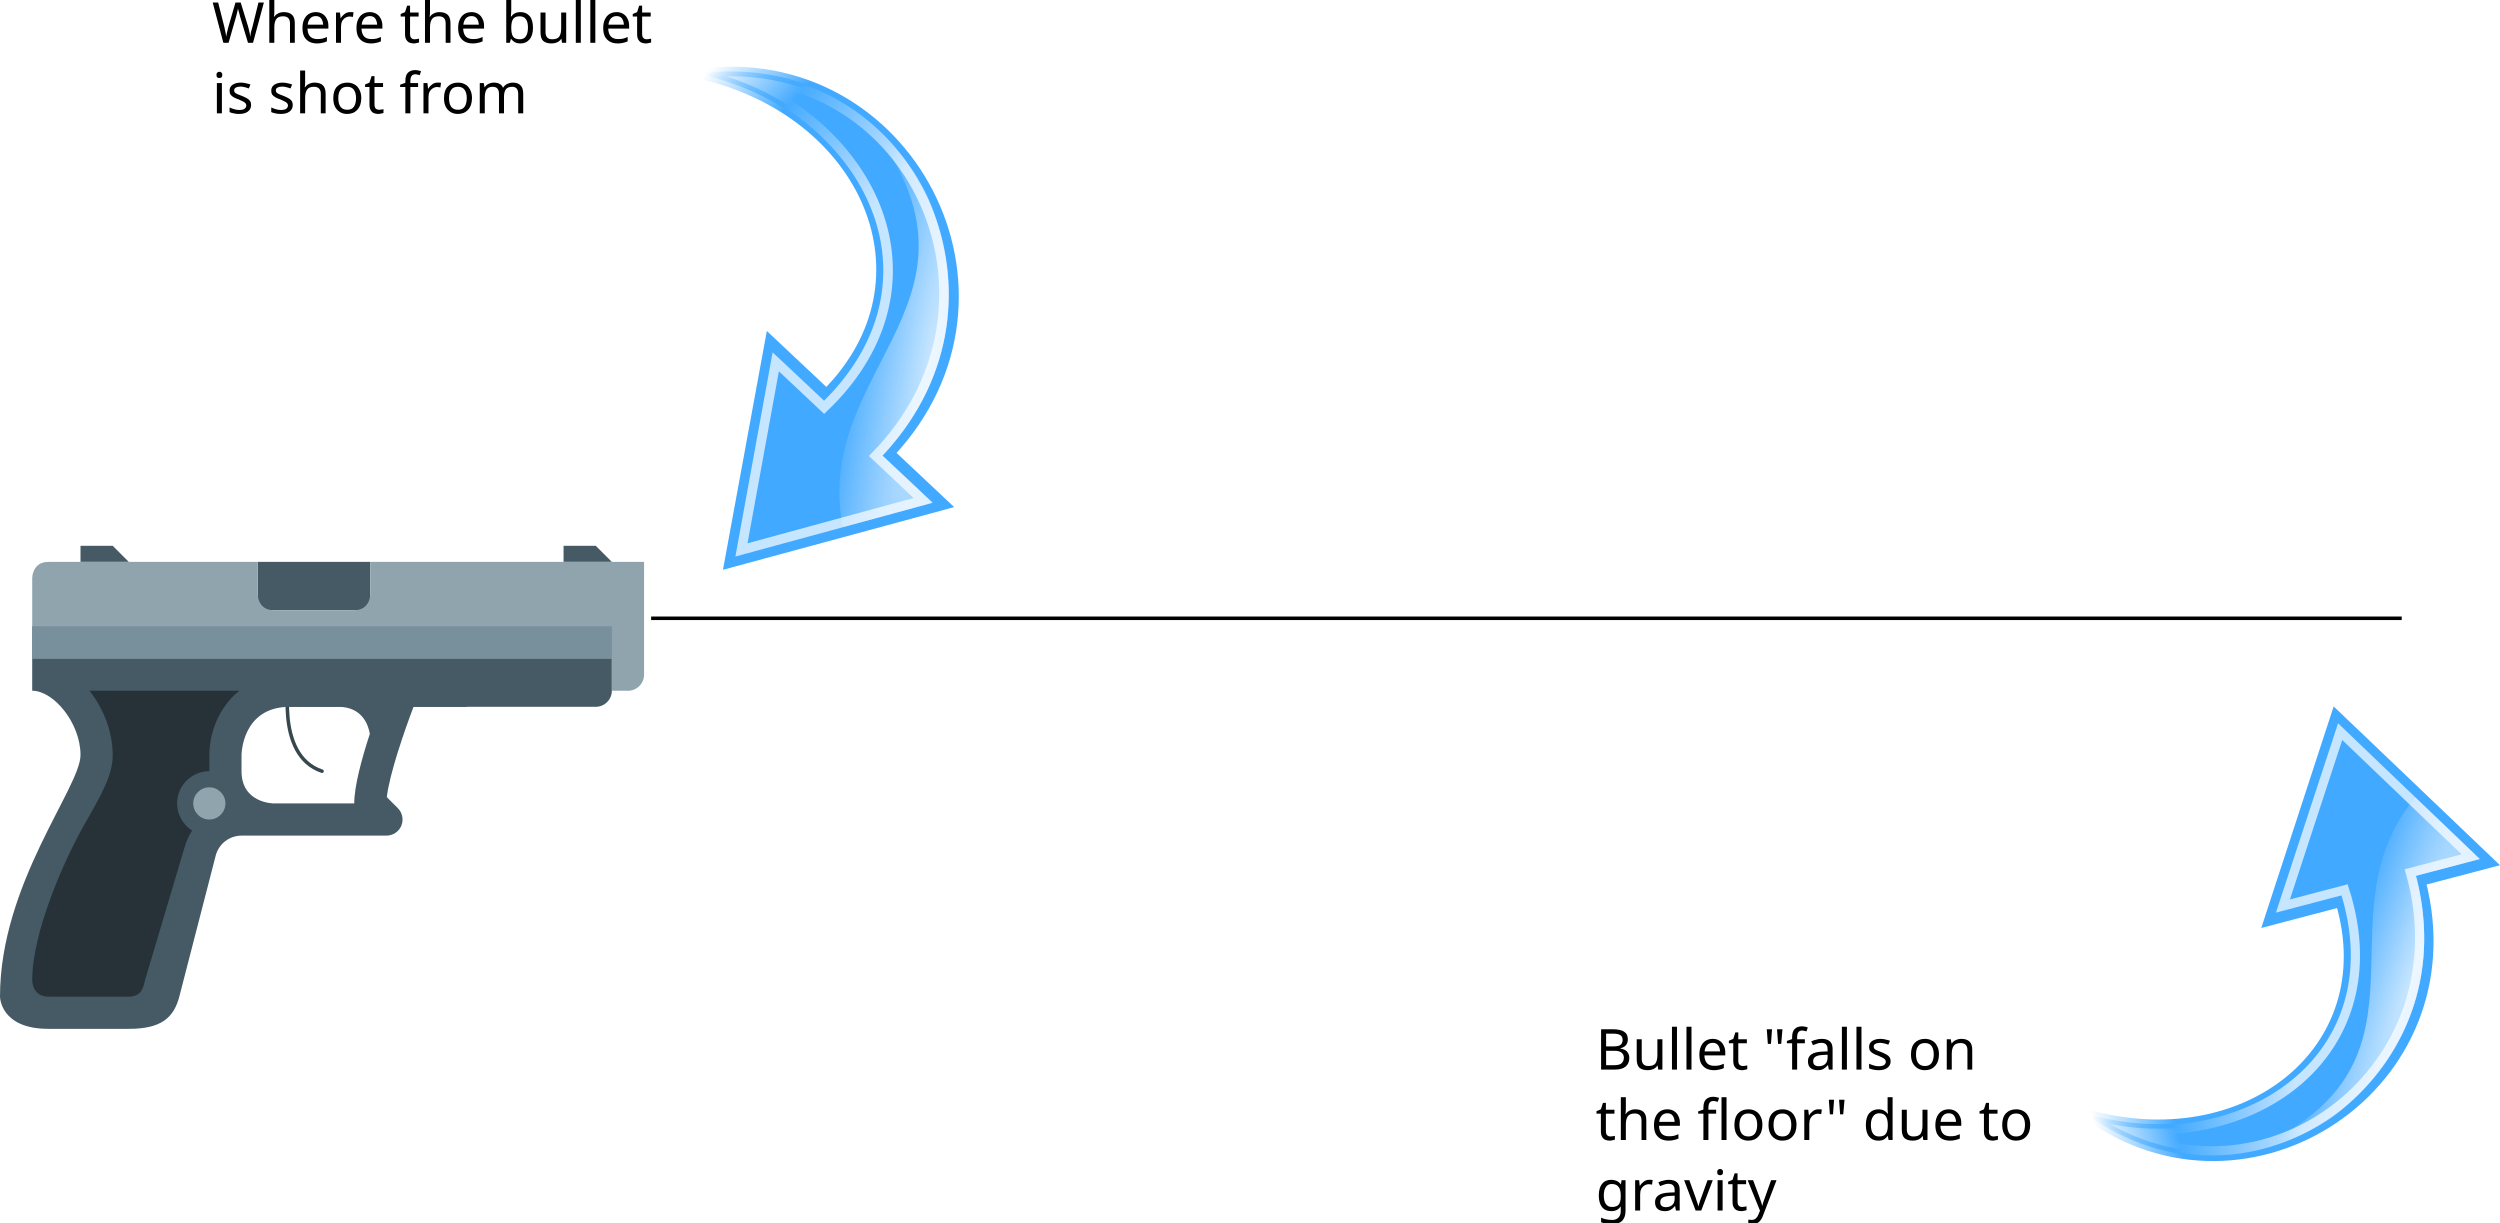
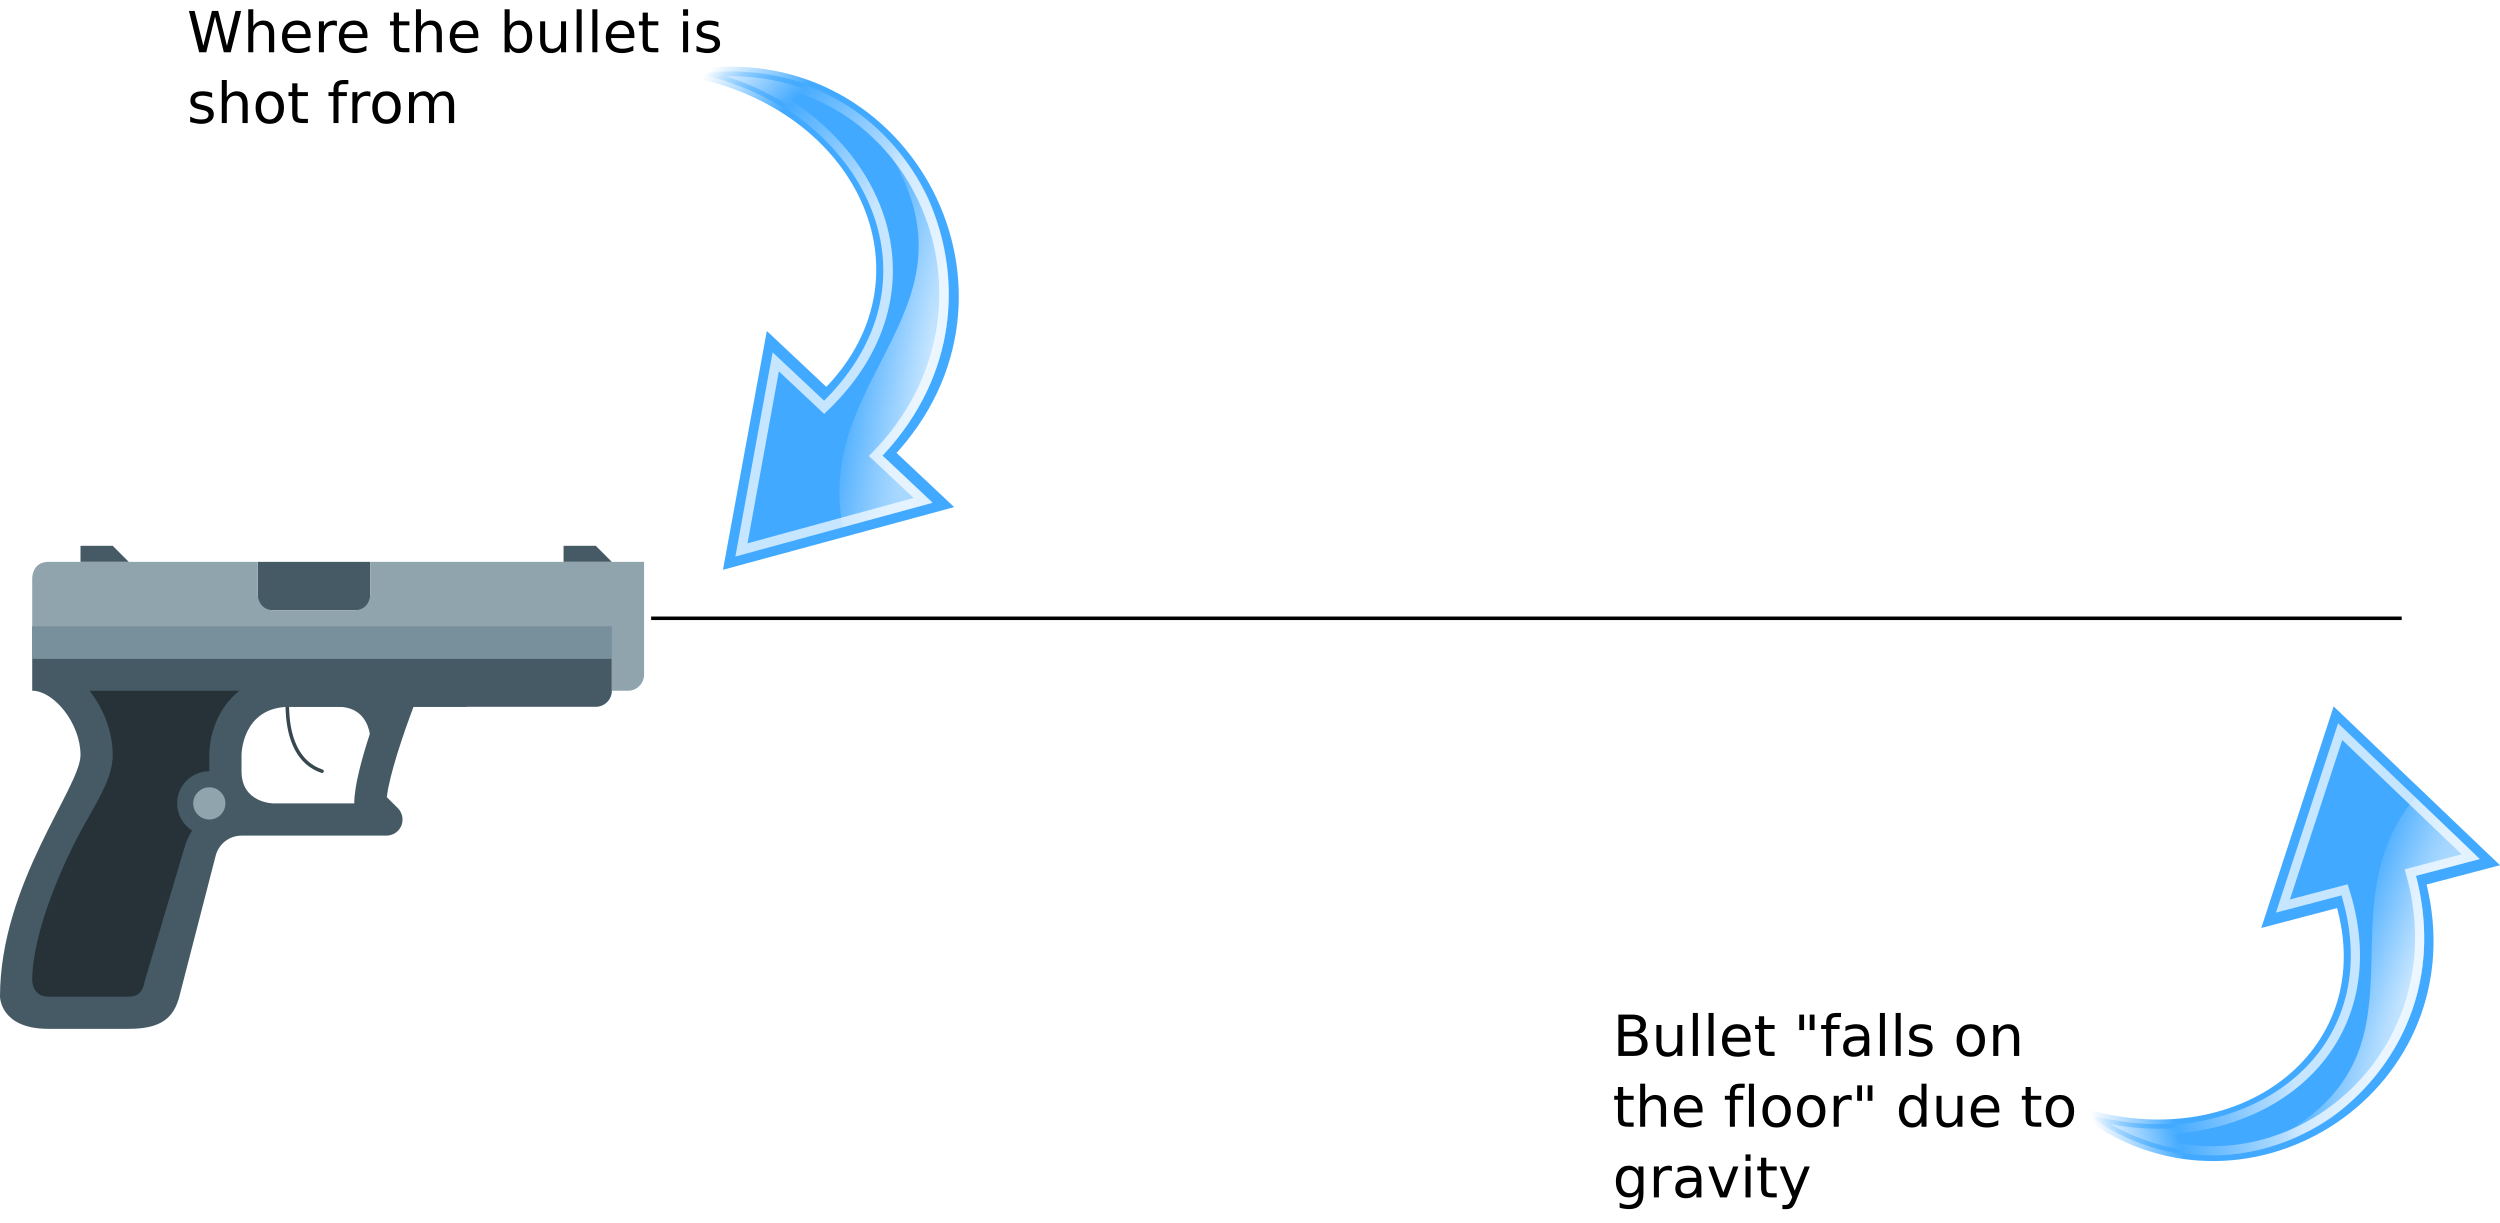
<svg xmlns="http://www.w3.org/2000/svg" xmlns:xlink="http://www.w3.org/1999/xlink" width="187mm" height="91.426mm" viewBox="0 0 187 91.426" version="1.1" id="svg8">
  <defs id="defs2">
    <clipPath id="_clipPath_2GEfn45JLl8Nr1pDtXFPFZ3tAUO5LwmP">
      <rect width="450" height="450" id="rect833" x="0" y="0" />
    </clipPath>
    <linearGradient xlink:href="#linearGradient2308" id="linearGradient5196" gradientUnits="userSpaceOnUse" gradientTransform="matrix(-7.228913,-5.80752,-4.077291,5.07521,759.7605,460.2632)" x1="26.5" y1="51.3" x2="26.5" y2="61.618" />
    <linearGradient id="linearGradient2308">
      <stop id="stop2310" offset="0" style="stop-color:#41a9ff;stop-opacity:1;" />
      <stop id="stop2312" offset="1" style="stop-color:#41a9ff;stop-opacity:0;" />
    </linearGradient>
    <linearGradient xlink:href="#linearGradient2187" id="linearGradient5200" gradientUnits="userSpaceOnUse" gradientTransform="matrix(4.778283,-5.94777,8.471751,6.805984,205.3838,466.6789)" x1="16.902" y1="12.175" x2="2.705" y2="14.088" />
    <linearGradient id="linearGradient2187">
      <stop style="stop-color:#ffffff;stop-opacity:1;" offset="0" id="stop2189" />
      <stop style="stop-color:#ffffff;stop-opacity:0;" offset="1" id="stop2191" />
    </linearGradient>
    <radialGradient xlink:href="#linearGradient2187" id="radialGradient5202" gradientUnits="userSpaceOnUse" gradientTransform="matrix(3.234762,0.3292483,-0.04021934,0.3951426,-1016.175,204.9602)" cx="456.521" cy="28.498" fx="456.521" fy="28.498" r="168.075" />
    <radialGradient r="168.075" fy="28.498" fx="456.521" cy="28.498" cx="456.521" gradientTransform="matrix(3.234762,0.3292483,-0.04021934,0.3951426,-1016.175,204.9602)" gradientUnits="userSpaceOnUse" id="radialGradient4486" xlink:href="#linearGradient2187" />
    <radialGradient xlink:href="#linearGradient2187" id="radialGradient5326" gradientUnits="userSpaceOnUse" gradientTransform="matrix(3.234762,0.3292483,-0.04021934,0.3951426,-1016.175,204.9602)" cx="456.521" cy="28.498" fx="456.521" fy="28.498" r="168.075" />
    <radialGradient xlink:href="#linearGradient2187" id="radialGradient5329" gradientUnits="userSpaceOnUse" gradientTransform="matrix(3.234762,0.3292483,-0.04021934,0.3951426,-1057.371,94.40933)" cx="456.521" cy="28.498" fx="456.521" fy="28.498" r="168.075" />
    <linearGradient xlink:href="#linearGradient2187" id="linearGradient5332" gradientUnits="userSpaceOnUse" gradientTransform="matrix(4.778283,-5.94777,8.471751,6.805984,164.1874,356.128)" x1="16.902" y1="12.175" x2="2.705" y2="14.088" />
    <linearGradient xlink:href="#linearGradient2308" id="linearGradient5335" gradientUnits="userSpaceOnUse" gradientTransform="matrix(-7.228913,-5.80752,-4.077291,5.07521,718.5642,349.7123)" x1="26.5" y1="51.3" x2="26.5" y2="61.618" />
    <linearGradient xlink:href="#linearGradient2308" id="linearGradient5344" gradientUnits="userSpaceOnUse" gradientTransform="matrix(-7.228913,-5.80752,-4.077291,5.07521,718.5642,349.7123)" x1="26.5" y1="51.3" x2="26.5" y2="61.618" />
    <linearGradient xlink:href="#linearGradient2187" id="linearGradient5348" gradientUnits="userSpaceOnUse" gradientTransform="matrix(4.778283,-5.94777,8.471751,6.805984,164.1874,356.128)" x1="16.902" y1="12.175" x2="2.705" y2="14.088" />
    <radialGradient xlink:href="#linearGradient2187" id="radialGradient5350" gradientUnits="userSpaceOnUse" gradientTransform="matrix(3.234762,0.3292483,-0.04021934,0.3951426,-1057.371,94.40933)" cx="456.521" cy="28.498" fx="456.521" fy="28.498" r="168.075" />
    <radialGradient xlink:href="#linearGradient2187" id="radialGradient5350-9" gradientUnits="userSpaceOnUse" gradientTransform="matrix(3.234762,0.3292483,-0.04021934,0.3951426,-1057.371,94.40933)" cx="456.521" cy="28.498" fx="456.521" fy="28.498" r="168.075" />
  </defs>
-   <g id="layer1">
-     <g style="isolation:isolate;stroke-width:2.148;stroke-miterlimit:4;stroke-dasharray:none" id="g875" transform="matrix(0.1228987,0,0,0.1228987,-3.564063,31.23912)">
-       <g id="Group" style="stroke-width:2.148;stroke-miterlimit:4;stroke-dasharray:none">
-         <path d="m 205.4,156.4 c 0,0 -9.8,49 19.6,58.8" fill="none" stroke-width="19.6" stroke="#37474f" stroke-linejoin="round" stroke-linecap="round" stroke-miterlimit="4" id="path838" style="stroke-width:2.148;stroke-miterlimit:4;stroke-dasharray:none" />
-         <path d="M 401.4,87.8 391.6,78 H 372 v 9.8 z m -294,0 L 97.6,78 H 78 v 9.8 z m 78.4,0 h 68.6 v 29.4 H 185.8 Z M 391.6,176 h -293 v -49 h 302.8 v 39.2 c 0,5.39 -4.41,9.8 -9.8,9.8 z" fill="#455a64" id="path840" style="stroke-width:2.148;stroke-miterlimit:4;stroke-dasharray:none" />
-         <path d="M 264.425,230.978 C 266.042,216.846 275.107,190.739 280.693,176 H 313.2 V 127 H 48.6 v 39.2 c 13.054,0.039 29.4,19.6 29.4,39.2 0,19.6 -49,78.4 -49,147 0,0 0,19.6 29.4,19.6 h 49 c 19.6,0 27.528,-6.546 30.929,-20.364 l 21.903,-84.868 c 1.785,-7.259 8.293,-12.363 15.768,-12.368 h 88.2 c 3.94,0 7.546,-2.372 9.075,-6.047 1.496,-3.668 0.65,-7.876 -2.146,-10.682 z M 195.6,234.8 c 0,0 -19.6,0 -19.6,-19.6 v -9.8 c 0,0 0,-29.4 29.4,-29.4 h 29.4 c 14.661,0 18.336,10.947 19.296,16.464 -4.861,14.896 -9.496,31.811 -9.496,42.336 z" fill="#455a64" id="path842" style="stroke-width:2.148;stroke-miterlimit:4;stroke-dasharray:none" />
-         <path d="m 254.4,87.8 v 19.6 c 0,0 0,9.8 -9.8,9.8 0,0 -39.2,0.039 -49,0 -9.8,0 -9.8,-9.8 -9.8,-9.8 V 87.8 H 58.4 c -9.8,0 -9.8,9.8 -9.8,9.8 v 49 h 352.8 v 19.6 l 9.761,0.039 c 5.439,0 9.839,-4.41 9.839,-9.839 V 87.8 Z m -88.2,147 c 0,5.39 -4.41,9.8 -9.8,9.8 -5.39,0 -9.8,-4.41 -9.8,-9.8 0,-5.39 4.41,-9.8 9.8,-9.8 5.39,0 9.8,4.41 9.8,9.8 z" fill="#90a4ae" id="path844" style="stroke-width:2.148;stroke-miterlimit:4;stroke-dasharray:none" />
-         <path d="m 48.6,127 h 352.8 v 19.6 H 48.6 Z" fill="#78909c" id="path846" style="stroke-width:2.148;stroke-miterlimit:4;stroke-dasharray:none" />
-         <path d="m 136.8,234.8 c 0,-10.825 8.775,-19.6 19.6,-19.6 v -9.8 c 0,-12.515 5.243,-28.91 18.297,-39.2 H 83.439 c 8.575,10.829 14.161,24.961 14.161,39.2 0,12.054 -6.811,23.961 -16.268,40.503 C 67.71,269.678 48.6,313.2 48.6,342.6 c 0,0 0,9.8 9.8,9.8 h 49 c 8.35,0 9.036,-6.703 9.8,-9.8 l 24.108,-81.007 c 1.011,-3.639 2.577,-7.1 4.645,-10.26 -5.681,-3.579 -9.135,-9.818 -9.153,-16.533 z" fill="#263238" id="path848" style="stroke-width:2.148;stroke-miterlimit:4;stroke-dasharray:none" />
-       </g>
+   <g style="isolation:isolate;stroke-width:2.148;stroke-miterlimit:4;stroke-dasharray:none" id="g875" transform="matrix(0.1228987,0,0,0.1228987,-3.564063,31.23912)">
+     <g id="Group" style="stroke-width:2.148;stroke-miterlimit:4;stroke-dasharray:none">
+       <path d="m 205.4,156.4 c 0,0 -9.8,49 19.6,58.8" fill="none" stroke-width="19.6" stroke="#37474f" stroke-linejoin="round" stroke-linecap="round" stroke-miterlimit="4" id="path838" style="stroke-width:2.148;stroke-miterlimit:4;stroke-dasharray:none" />
+       <path d="M 401.4,87.8 391.6,78 H 372 v 9.8 z m -294,0 L 97.6,78 H 78 v 9.8 z m 78.4,0 h 68.6 v 29.4 H 185.8 Z M 391.6,176 h -293 v -49 h 302.8 v 39.2 c 0,5.39 -4.41,9.8 -9.8,9.8 z" fill="#455a64" id="path840" style="stroke-width:2.148;stroke-miterlimit:4;stroke-dasharray:none" />
+       <path d="M 264.425,230.978 C 266.042,216.846 275.107,190.739 280.693,176 H 313.2 V 127 H 48.6 v 39.2 c 13.054,0.039 29.4,19.6 29.4,39.2 0,19.6 -49,78.4 -49,147 0,0 0,19.6 29.4,19.6 h 49 c 19.6,0 27.528,-6.546 30.929,-20.364 l 21.903,-84.868 c 1.785,-7.259 8.293,-12.363 15.768,-12.368 h 88.2 c 3.94,0 7.546,-2.372 9.075,-6.047 1.496,-3.668 0.65,-7.876 -2.146,-10.682 z M 195.6,234.8 c 0,0 -19.6,0 -19.6,-19.6 v -9.8 c 0,0 0,-29.4 29.4,-29.4 h 29.4 c 14.661,0 18.336,10.947 19.296,16.464 -4.861,14.896 -9.496,31.811 -9.496,42.336 z" fill="#455a64" id="path842" style="stroke-width:2.148;stroke-miterlimit:4;stroke-dasharray:none" />
+       <path d="m 254.4,87.8 v 19.6 c 0,0 0,9.8 -9.8,9.8 0,0 -39.2,0.039 -49,0 -9.8,0 -9.8,-9.8 -9.8,-9.8 V 87.8 H 58.4 c -9.8,0 -9.8,9.8 -9.8,9.8 v 49 h 352.8 v 19.6 l 9.761,0.039 c 5.439,0 9.839,-4.41 9.839,-9.839 V 87.8 Z m -88.2,147 c 0,5.39 -4.41,9.8 -9.8,9.8 -5.39,0 -9.8,-4.41 -9.8,-9.8 0,-5.39 4.41,-9.8 9.8,-9.8 5.39,0 9.8,4.41 9.8,9.8 z" fill="#90a4ae" id="path844" style="stroke-width:2.148;stroke-miterlimit:4;stroke-dasharray:none" />
+       <path d="m 48.6,127 h 352.8 v 19.6 H 48.6 Z" fill="#78909c" id="path846" style="stroke-width:2.148;stroke-miterlimit:4;stroke-dasharray:none" />
+       <path d="m 136.8,234.8 c 0,-10.825 8.775,-19.6 19.6,-19.6 v -9.8 c 0,-12.515 5.243,-28.91 18.297,-39.2 H 83.439 c 8.575,10.829 14.161,24.961 14.161,39.2 0,12.054 -6.811,23.961 -16.268,40.503 C 67.71,269.678 48.6,313.2 48.6,342.6 c 0,0 0,9.8 9.8,9.8 h 49 c 8.35,0 9.036,-6.703 9.8,-9.8 l 24.108,-81.007 c 1.011,-3.639 2.577,-7.1 4.645,-10.26 -5.681,-3.579 -9.135,-9.818 -9.153,-16.533 z" fill="#263238" id="path848" style="stroke-width:2.148;stroke-miterlimit:4;stroke-dasharray:none" />
    </g>
-     <path style="fill:none;stroke:#000000;stroke-width:0.264px;stroke-linecap:butt;stroke-linejoin:miter;stroke-opacity:1" d="M 48.704,46.248 H 179.648" id="path877" />
-     <g id="g5339" transform="matrix(-0.00716513,0.09191,-0.09191,-0.00716513,96.16246,-10.51148)">
-       <path id="path1432" d="M 210.336,461.537 C 174.1,294.351 366.423,171.61 505.229,282.69 l 38.226,-47.582 60.877,170.716 -182.723,-19.048 39.421,-49.069 c -99.272,-84.646 -231.147,-14.447 -250.694,123.831 z" style="color:#000000;display:block;overflow:visible;visibility:visible;fill:url(#linearGradient5344);fill-opacity:1;fill-rule:nonzero;stroke:url(#linearGradient5344);stroke-width:7.77;stroke-linecap:butt;stroke-linejoin:miter;stroke-miterlimit:4;stroke-dasharray:none;stroke-dashoffset:0;stroke-opacity:1;marker:none" />
-       <path style="color:#000000;display:block;overflow:visible;visibility:visible;opacity:0.699;fill:none;stroke:url(#linearGradient5348);stroke-width:7.77;stroke-linecap:butt;stroke-linejoin:miter;stroke-miterlimit:10;stroke-dasharray:none;stroke-dashoffset:0;stroke-opacity:1;marker:none" d="M 210.974,429.601 C 203.049,279.729 381.684,188.363 508.266,293.917 l 33.022,-41.105 51.547,143.823 -154.326,-15.889 33.75,-42.011 c -99.722,-89.177 -221.825,-32.556 -261.286,90.865 z" id="path2177" />
-       <path id="path9796" d="m 542.608,244.978 -4.347,5.405 -30.637,38.157 C 443.651,237.473 370.073,232.713 302.846,264.524 c -42.237,19.986 -68.639,61.563 -68.639,61.563 138.433,-132.939 204.765,26.088 333.846,-10.057 z" style="color:#000000;font-style:normal;font-variant:normal;font-weight:normal;font-stretch:normal;font-size:medium;line-height:normal;font-family:Sans;-inkscape-font-specification:Sans;text-indent:0;text-align:start;text-decoration:none;text-decoration-line:none;letter-spacing:normal;word-spacing:normal;text-transform:none;writing-mode:lr-tb;direction:ltr;baseline-shift:baseline;text-anchor:start;display:block;overflow:visible;visibility:visible;opacity:0.699;fill:url(#radialGradient5350);fill-opacity:1;stroke:none;stroke-width:8.266;marker:none;enable-background:accumulate" />
-     </g>
-     <text xml:space="preserve" style="font-style:normal;font-weight:normal;font-size:4.218px;line-height:1.25;font-family:sans-serif;letter-spacing:0px;word-spacing:0px;fill:#000000;fill-opacity:1;stroke:none;stroke-width:0.264" x="15.865" y="3.205" id="text946">
-       <tspan id="tspan944" x="15.865" y="3.205" style="stroke-width:0.264">Where the bullet</tspan>
-       <tspan x="15.865" y="8.477" style="stroke-width:0.264" id="tspan948">is shot from</tspan>
-     </text>
-     <g id="g5339-1" transform="matrix(0.0360632,-0.08082173,-0.08082173,-0.0360632,185.7207,116.944)">
-       <path id="path1432-2" d="M 210.336,461.537 C 174.1,294.351 366.423,171.61 505.229,282.69 l 38.226,-47.582 60.877,170.716 -182.723,-19.048 39.421,-49.069 c -99.272,-84.646 -231.147,-14.447 -250.694,123.831 z" style="color:#000000;display:block;overflow:visible;visibility:visible;fill:url(#linearGradient5335);fill-opacity:1;fill-rule:nonzero;stroke:url(#linearGradient5335);stroke-width:7.77;stroke-linecap:butt;stroke-linejoin:miter;stroke-miterlimit:4;stroke-dasharray:none;stroke-dashoffset:0;stroke-opacity:1;marker:none" />
-       <path style="color:#000000;display:block;overflow:visible;visibility:visible;opacity:0.699;fill:none;stroke:url(#linearGradient5332);stroke-width:7.77;stroke-linecap:butt;stroke-linejoin:miter;stroke-miterlimit:10;stroke-dasharray:none;stroke-dashoffset:0;stroke-opacity:1;marker:none" d="M 210.974,429.601 C 203.049,279.729 381.684,188.363 508.266,293.917 l 33.022,-41.105 51.547,143.823 -154.326,-15.889 33.75,-42.011 c -99.722,-89.177 -221.825,-32.556 -261.286,90.865 z" id="path2177-7" />
-       <path id="path9796-0" d="m 542.608,244.978 -4.347,5.405 -30.637,38.157 C 443.651,237.473 370.073,232.713 302.846,264.524 c -42.237,19.986 -68.639,61.563 -68.639,61.563 138.433,-132.939 204.765,26.088 333.846,-10.057 z" style="color:#000000;font-style:normal;font-variant:normal;font-weight:normal;font-stretch:normal;font-size:medium;line-height:normal;font-family:Sans;-inkscape-font-specification:Sans;text-indent:0;text-align:start;text-decoration:none;text-decoration-line:none;letter-spacing:normal;word-spacing:normal;text-transform:none;writing-mode:lr-tb;direction:ltr;baseline-shift:baseline;text-anchor:start;display:block;overflow:visible;visibility:visible;opacity:0.699;fill:url(#radialGradient5350-9);fill-opacity:1;stroke:none;stroke-width:8.266;marker:none;enable-background:accumulate" />
-     </g>
-     <text xml:space="preserve" style="font-style:normal;font-weight:normal;font-size:4.218px;line-height:1.25;font-family:sans-serif;letter-spacing:0px;word-spacing:0px;fill:#000000;fill-opacity:1;stroke:none;stroke-width:0.264" x="119.357" y="80.003" id="text1016">
-       <tspan id="tspan1014" x="119.357" y="80.003" style="stroke-width:0.264">Bullet "falls on</tspan>
-       <tspan x="119.357" y="85.276" style="stroke-width:0.264" id="tspan1018">the floor" due to</tspan>
-       <tspan x="119.357" y="90.548" style="stroke-width:0.264" id="tspan1020">gravity</tspan>
-     </text>
  </g>
+   <path style="fill:none;stroke:#000000;stroke-width:0.264px;stroke-linecap:butt;stroke-linejoin:miter;stroke-opacity:1" d="M 48.704,46.248 H 179.648" id="path877" />
+   <g id="g5339" transform="matrix(-0.00716513,0.09191,-0.09191,-0.00716513,96.16246,-10.51148)">
+     <path id="path1432" d="M 210.336,461.537 C 174.1,294.351 366.423,171.61 505.229,282.69 l 38.226,-47.582 60.877,170.716 -182.723,-19.048 39.421,-49.069 c -99.272,-84.646 -231.147,-14.447 -250.694,123.831 z" style="color:#000000;display:block;overflow:visible;visibility:visible;fill:url(#linearGradient5344);fill-opacity:1;fill-rule:nonzero;stroke:url(#linearGradient5344);stroke-width:7.77;stroke-linecap:butt;stroke-linejoin:miter;stroke-miterlimit:4;stroke-dasharray:none;stroke-dashoffset:0;stroke-opacity:1;marker:none" />
+     <path style="color:#000000;display:block;overflow:visible;visibility:visible;opacity:0.699;fill:none;stroke:url(#linearGradient5348);stroke-width:7.77;stroke-linecap:butt;stroke-linejoin:miter;stroke-miterlimit:10;stroke-dasharray:none;stroke-dashoffset:0;stroke-opacity:1;marker:none" d="M 210.974,429.601 C 203.049,279.729 381.684,188.363 508.266,293.917 l 33.022,-41.105 51.547,143.823 -154.326,-15.889 33.75,-42.011 c -99.722,-89.177 -221.825,-32.556 -261.286,90.865 z" id="path2177" />
+     <path id="path9796" d="m 542.608,244.978 -4.347,5.405 -30.637,38.157 C 443.651,237.473 370.073,232.713 302.846,264.524 c -42.237,19.986 -68.639,61.563 -68.639,61.563 138.433,-132.939 204.765,26.088 333.846,-10.057 z" style="color:#000000;font-style:normal;font-variant:normal;font-weight:normal;font-stretch:normal;font-size:medium;line-height:normal;font-family:Sans;-inkscape-font-specification:Sans;text-indent:0;text-align:start;text-decoration:none;text-decoration-line:none;letter-spacing:normal;word-spacing:normal;text-transform:none;writing-mode:lr-tb;direction:ltr;baseline-shift:baseline;text-anchor:start;display:block;overflow:visible;visibility:visible;opacity:0.699;fill:url(#radialGradient5350);fill-opacity:1;stroke:none;stroke-width:8.266;marker:none;enable-background:accumulate" />
+   </g>
+   <g id="g5339-1" transform="matrix(0.0360632,-0.08082173,-0.08082173,-0.0360632,185.7207,116.944)">
+     <path id="path1432-2" d="M 210.336,461.537 C 174.1,294.351 366.423,171.61 505.229,282.69 l 38.226,-47.582 60.877,170.716 -182.723,-19.048 39.421,-49.069 c -99.272,-84.646 -231.147,-14.447 -250.694,123.831 z" style="color:#000000;display:block;overflow:visible;visibility:visible;fill:url(#linearGradient5335);fill-opacity:1;fill-rule:nonzero;stroke:url(#linearGradient5335);stroke-width:7.77;stroke-linecap:butt;stroke-linejoin:miter;stroke-miterlimit:4;stroke-dasharray:none;stroke-dashoffset:0;stroke-opacity:1;marker:none" />
+     <path style="color:#000000;display:block;overflow:visible;visibility:visible;opacity:0.699;fill:none;stroke:url(#linearGradient5332);stroke-width:7.77;stroke-linecap:butt;stroke-linejoin:miter;stroke-miterlimit:10;stroke-dasharray:none;stroke-dashoffset:0;stroke-opacity:1;marker:none" d="M 210.974,429.601 C 203.049,279.729 381.684,188.363 508.266,293.917 l 33.022,-41.105 51.547,143.823 -154.326,-15.889 33.75,-42.011 c -99.722,-89.177 -221.825,-32.556 -261.286,90.865 z" id="path2177-7" />
+     <path id="path9796-0" d="m 542.608,244.978 -4.347,5.405 -30.637,38.157 C 443.651,237.473 370.073,232.713 302.846,264.524 c -42.237,19.986 -68.639,61.563 -68.639,61.563 138.433,-132.939 204.765,26.088 333.846,-10.057 z" style="color:#000000;font-style:normal;font-variant:normal;font-weight:normal;font-stretch:normal;font-size:medium;line-height:normal;font-family:Sans;-inkscape-font-specification:Sans;text-indent:0;text-align:start;text-decoration:none;text-decoration-line:none;letter-spacing:normal;word-spacing:normal;text-transform:none;writing-mode:lr-tb;direction:ltr;baseline-shift:baseline;text-anchor:start;display:block;overflow:visible;visibility:visible;opacity:0.699;fill:url(#radialGradient5350-9);fill-opacity:1;stroke:none;stroke-width:8.266;marker:none;enable-background:accumulate" />
+   </g>
+   <text xml:space="preserve" style="font-size:4.233px;line-height:1.25;font-family:'DejaVu Sans';-inkscape-font-specification:'DejaVu Sans';letter-spacing:0px;word-spacing:0px;stroke-width:0.265" x="13.991" y="3.912" id="text931">
+     <tspan id="tspan929" x="13.991" y="3.912" style="stroke-width:0.265">Where the bullet is</tspan>
+     <tspan x="13.991" y="9.204" style="stroke-width:0.265" id="tspan933">shot from</tspan>
+   </text>
+   <text xml:space="preserve" style="font-size:4.233px;line-height:1.25;font-family:'DejaVu Sans';-inkscape-font-specification:'DejaVu Sans';letter-spacing:0px;word-spacing:0px;stroke-width:0.265" x="120.631" y="78.985" id="text937">
+     <tspan id="tspan935" x="120.631" y="78.985" style="stroke-width:0.265">Bullet "falls on</tspan>
+     <tspan x="120.631" y="84.277" style="stroke-width:0.265" id="tspan939">the floor" due to</tspan>
+     <tspan x="120.631" y="89.568" style="stroke-width:0.265" id="tspan941">gravity</tspan>
+   </text>
</svg>
